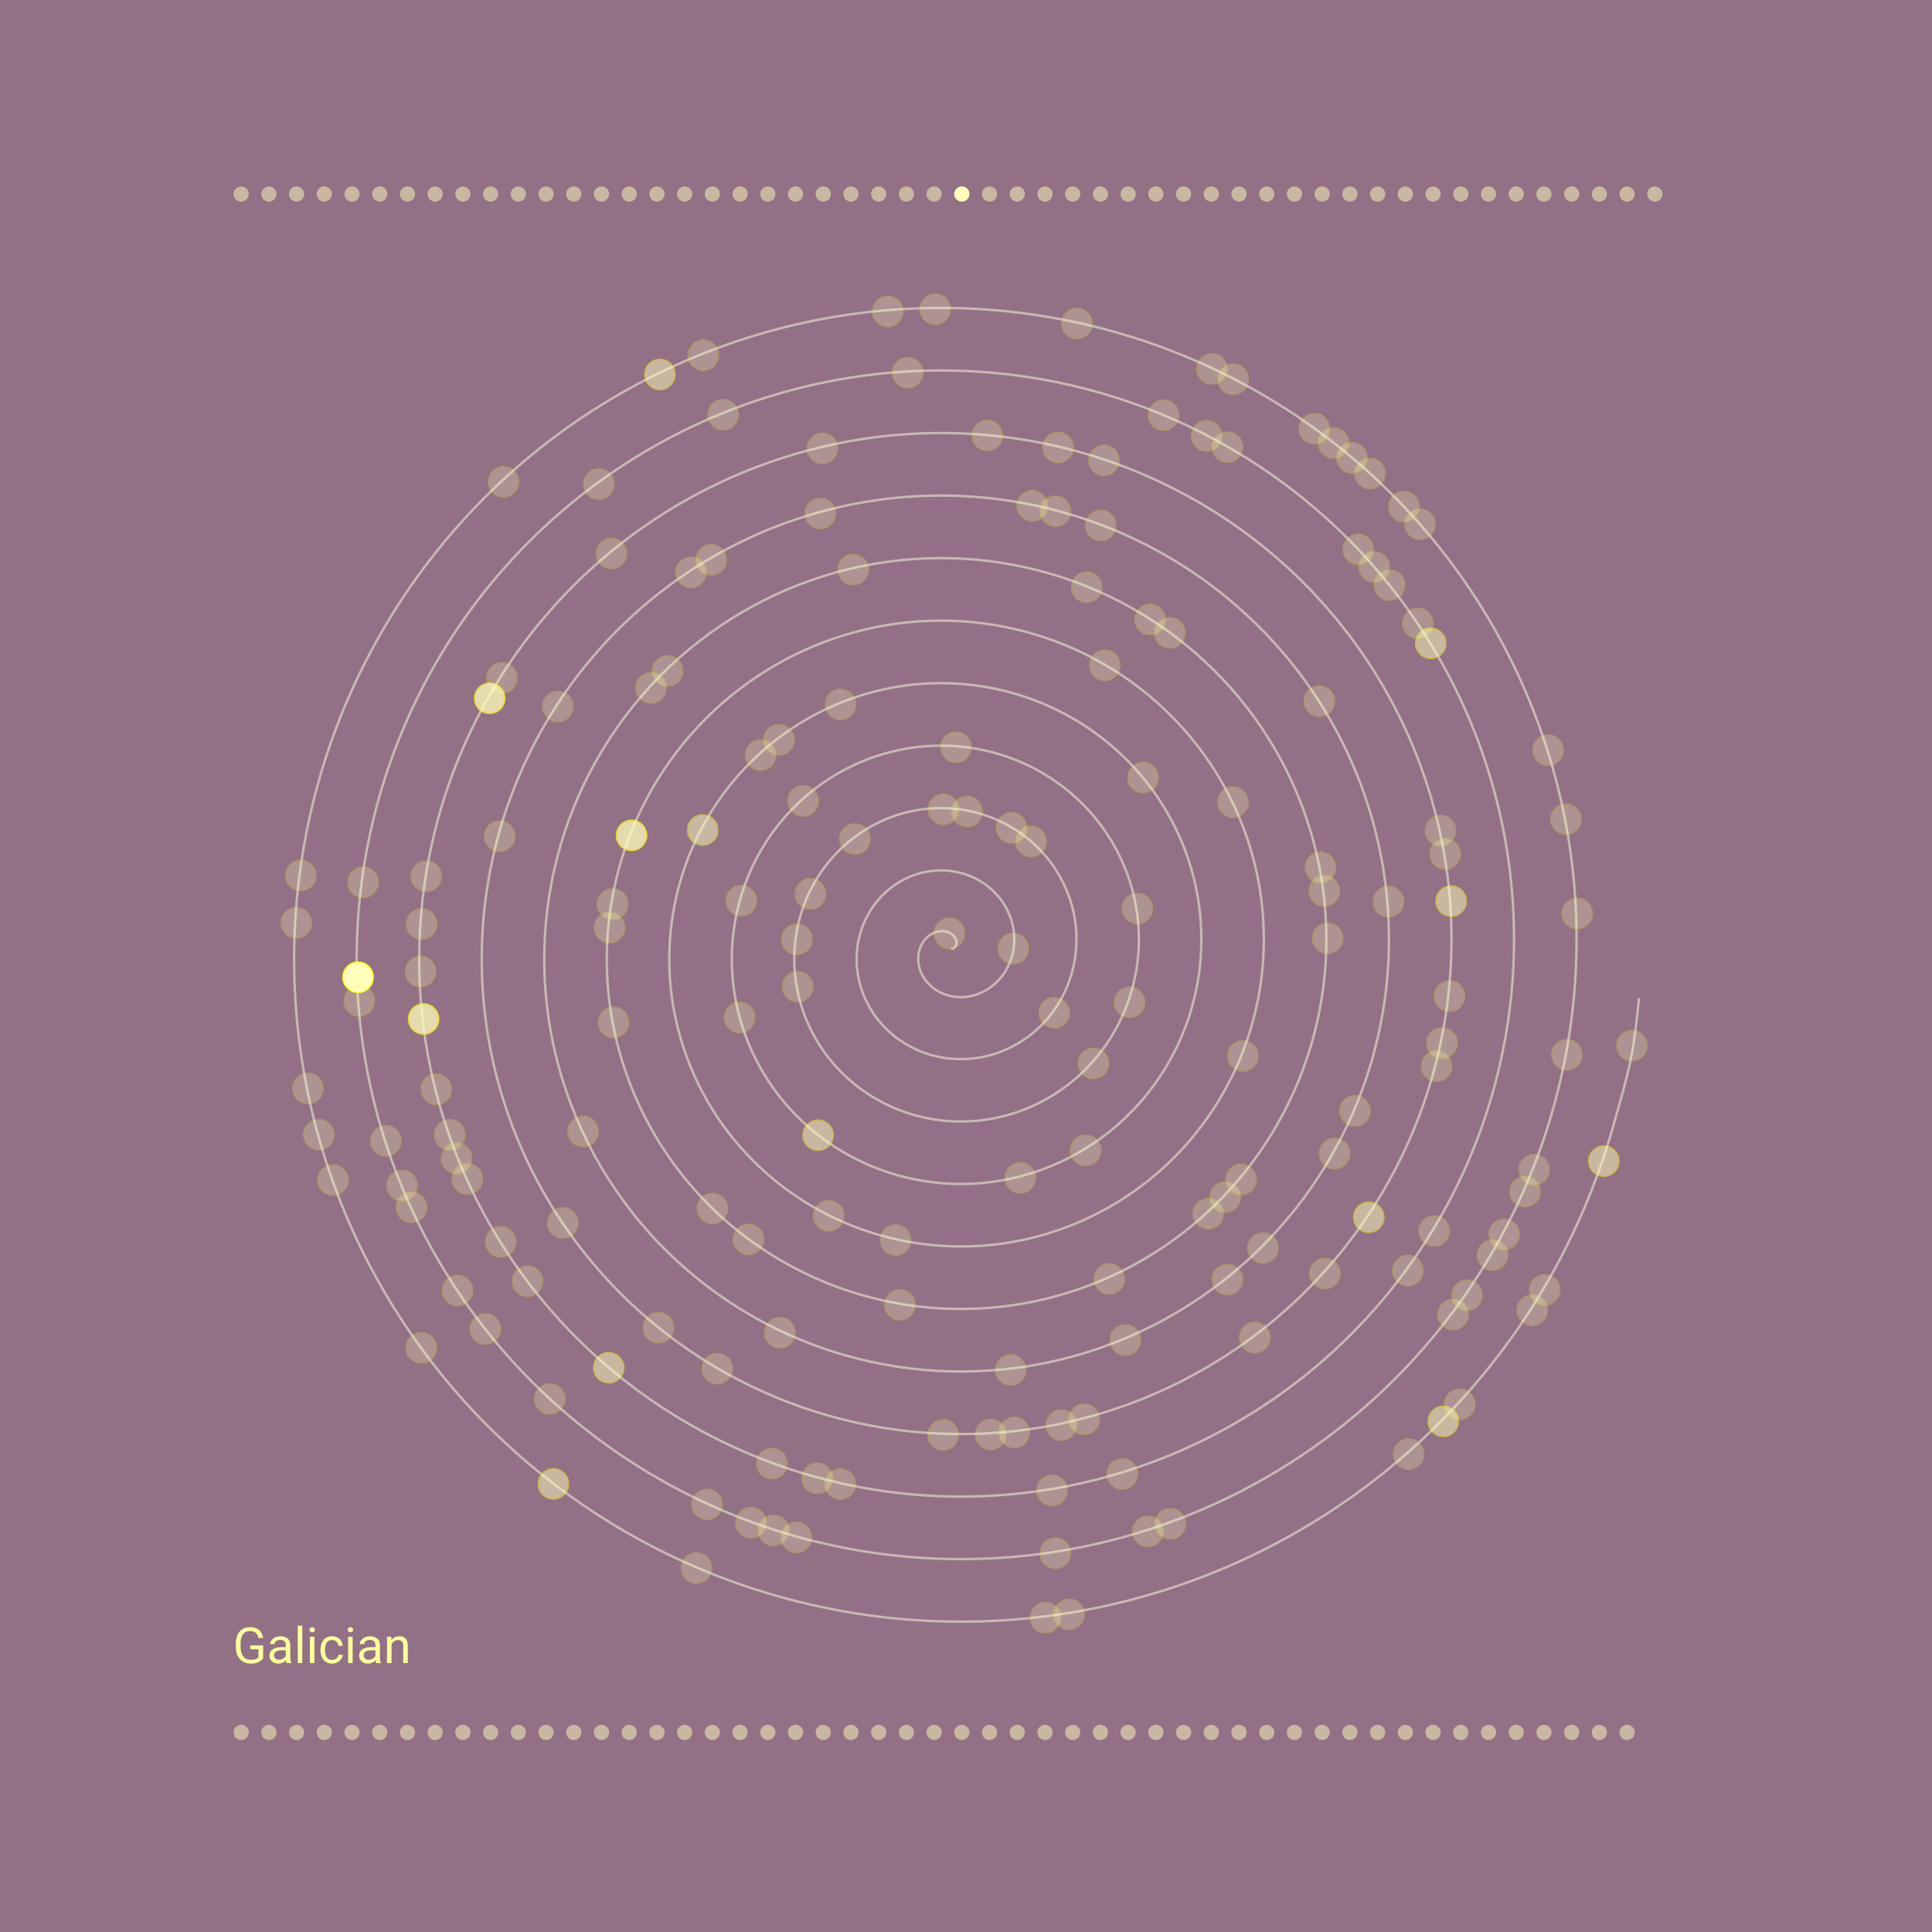
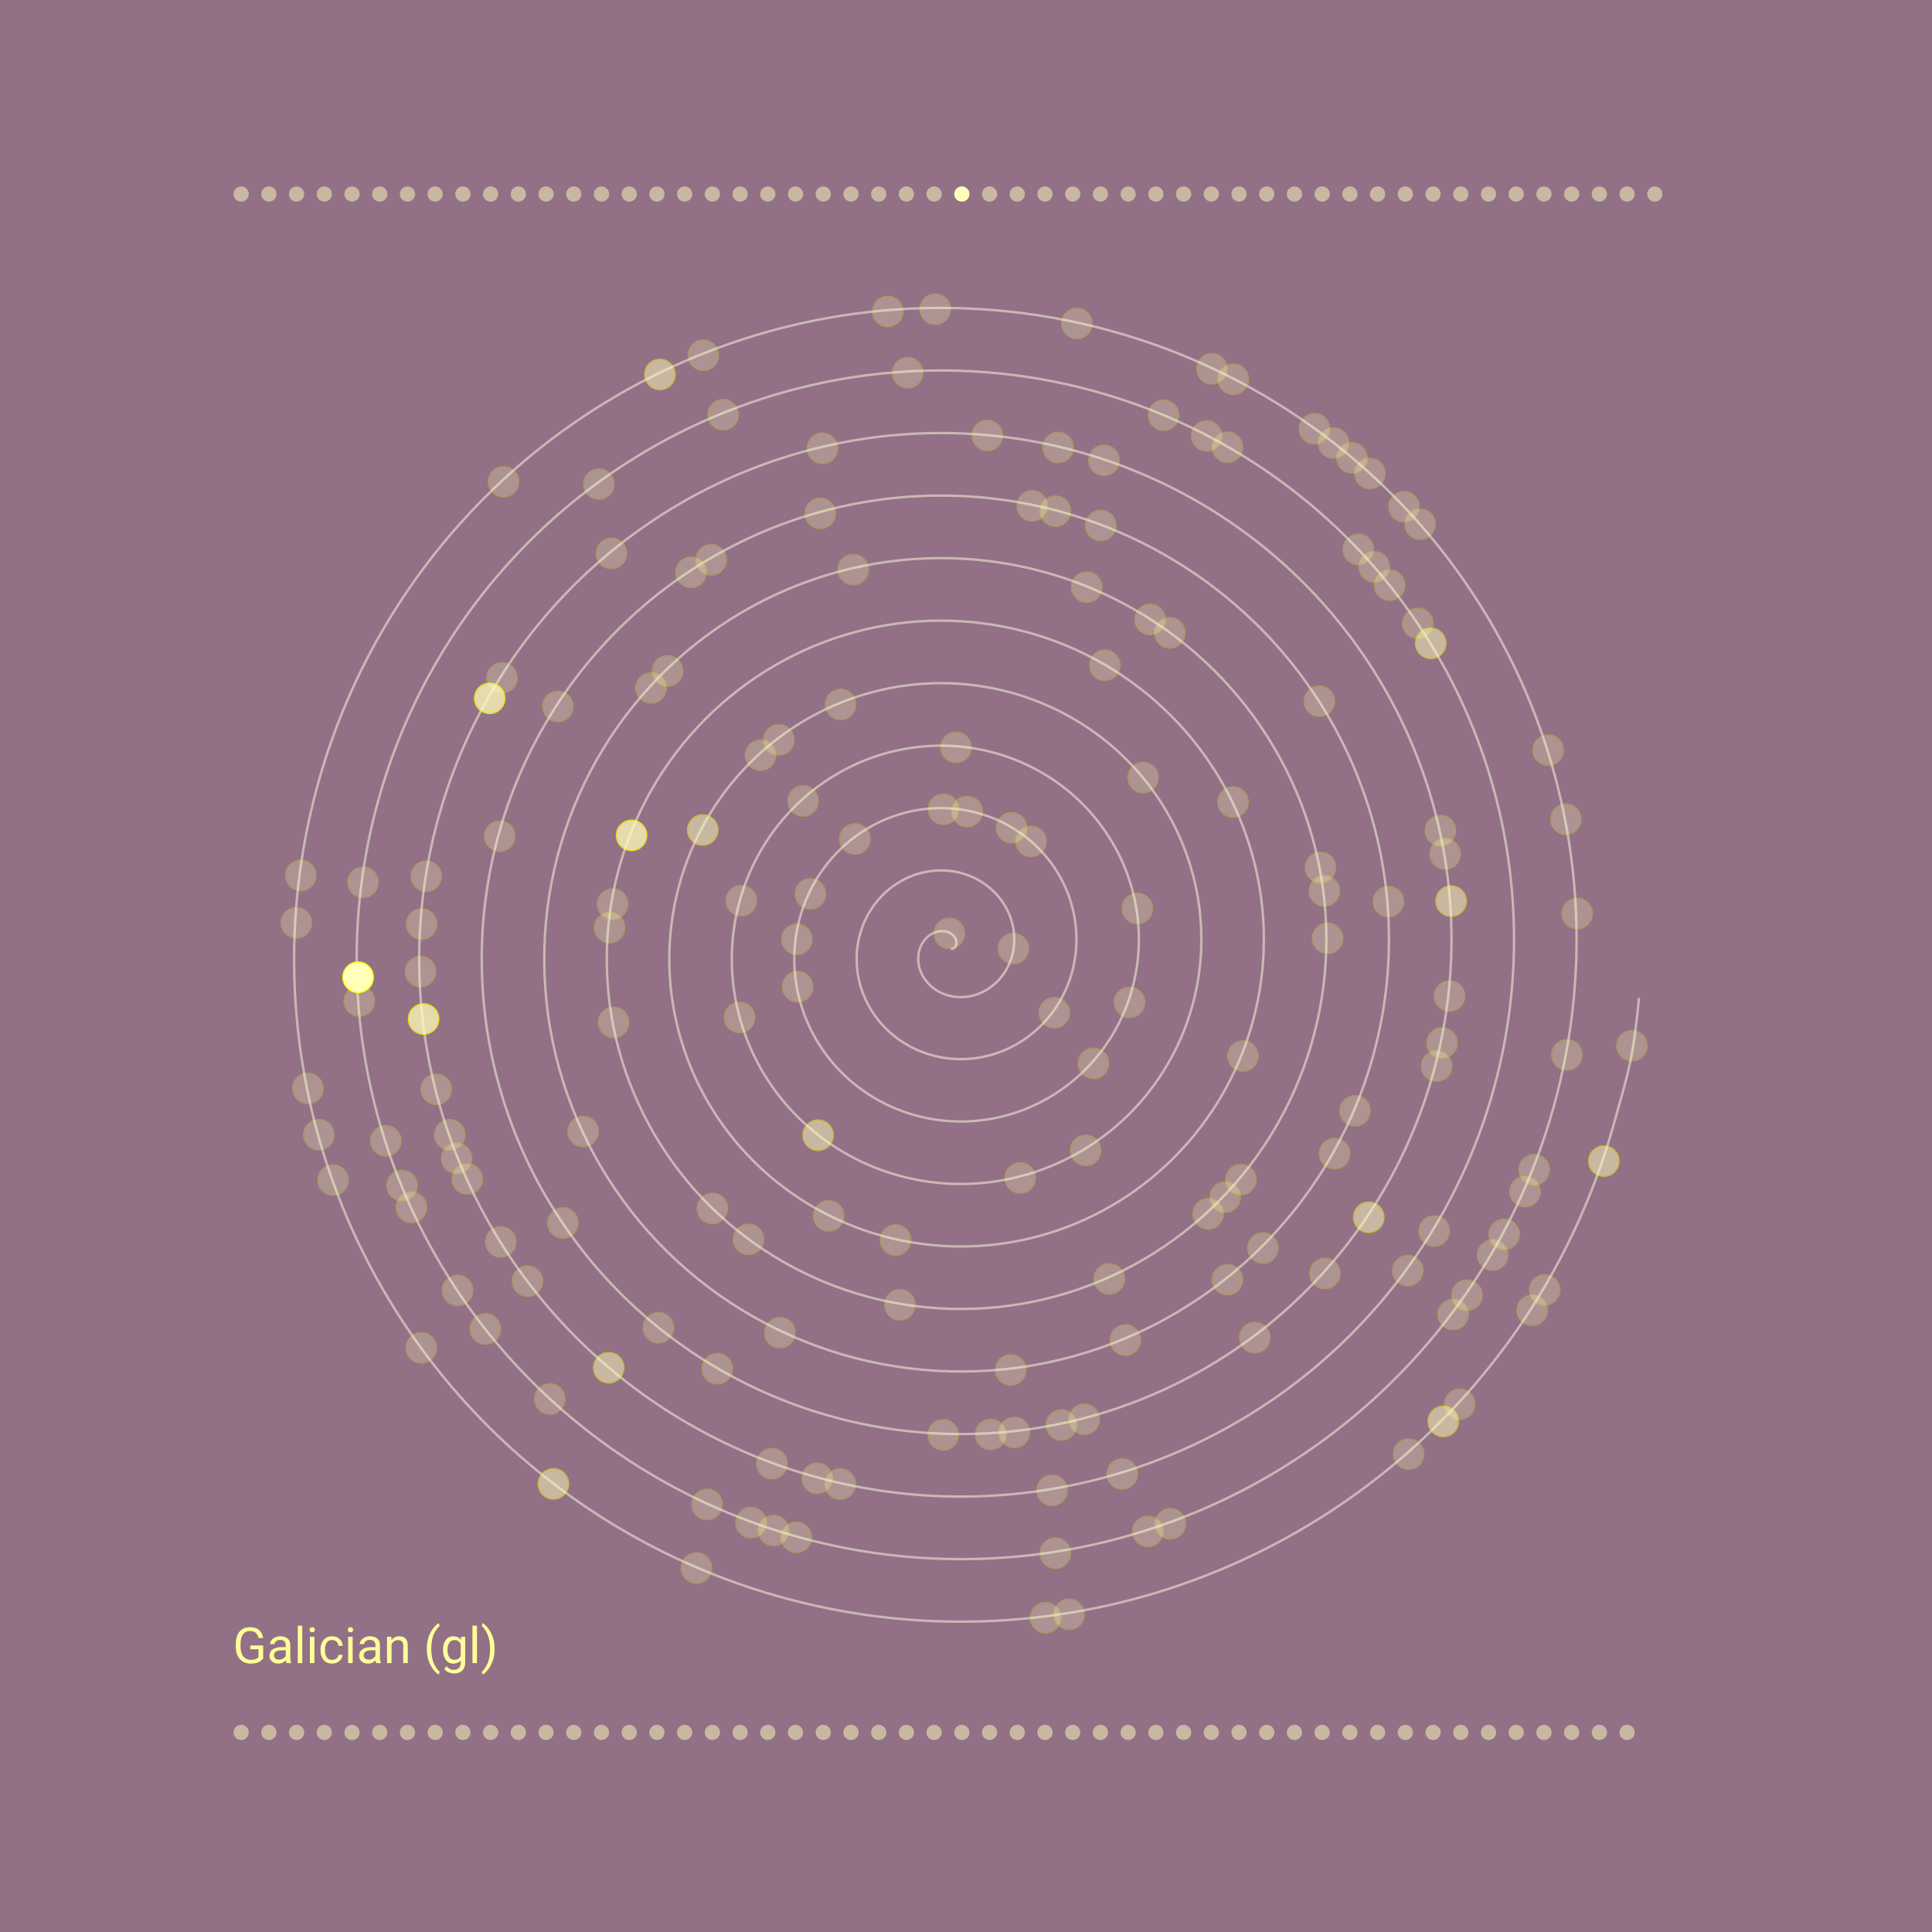
<svg xmlns="http://www.w3.org/2000/svg" version="1.1" id="Layer_1" x="0px" y="0px" width="697px" height="697px" viewBox="0 0 697 697" enable-background="new 0 0 697 697" xml:space="preserve">
  <g id="bg">
    <rect fill="#927086" width="697" height="697" />
  </g>
  <g id="spiral">
    <path d="m343.07 342.44s0.837-0.203 0.908-0.238c0.066-0.044 0.633-0.564 0.722-0.696 0.088-0.141 0.339-0.812 0.365-1.058s-0.02-0.952-0.115-1.261c-0.092-0.317-0.41-0.961-0.666-1.287-0.25-0.326-0.794-0.837-1.216-1.104-0.414-0.256-1.143-0.582-1.701-0.715-0.562-0.132-1.4-0.211-2.06-0.158-0.655 0.063-1.538 0.246-2.223 0.529-0.684 0.291-1.521 0.766-2.158 1.287-0.637 0.52-1.347 1.269-1.849 2.027-0.502 0.748-1.001 1.727-1.295 2.672-0.292 0.941-0.503 2.097-0.521 3.164-0.019 1.066 0.104 2.311 0.403 3.422 0.303 1.106 0.795 2.334 1.431 3.393 0.635 1.049 1.487 2.15 2.45 3.051 0.962 0.898 2.145 1.771 3.386 2.415 1.244 0.646 2.688 1.183 4.137 1.479 1.448 0.303 3.066 0.439 4.628 0.338 1.556-0.105 3.227-0.424 4.777-0.971 1.553-0.549 3.147-1.343 4.559-2.328 1.418-0.986 2.801-2.224 3.953-3.613 1.146-1.395 2.197-3.023 2.975-4.752 0.775-1.719 1.375-3.649 1.675-5.598 0.311-1.948 0.375-4.037 0.143-6.082-0.229-2.037-0.74-4.152-1.533-6.136-0.795-1.982-1.877-3.967-3.217-5.729-1.344-1.771-2.969-3.446-4.793-4.85-1.82-1.408-3.9-2.635-6.105-3.543-2.202-0.898-4.607-1.561-7.06-1.867-2.441-0.303-5.021-0.31-7.541 0.052-2.526 0.36-5.085 1.058-7.501 2.099-2.411 1.04-4.773 2.435-6.898 4.116-2.114 1.692-4.09 3.702-5.741 5.96-1.65 2.248-3.066 4.787-4.104 7.467-1.03 2.678-1.755 5.57-2.063 8.517-0.302 2.943-0.236 6.003 0.247 9.008 0.488 2.998 1.375 6.013 2.661 8.859 1.286 2.848 2.971 5.59 5.018 8.064 2.034 2.469 4.441 4.74 7.123 6.636 2.68 1.905 5.668 3.511 8.821 4.675 3.165 1.161 6.541 1.945 9.979 2.245 3.438 0.312 6.99 0.188 10.463-0.431 3.48-0.616 6.955-1.692 10.228-3.229 3.271-1.541 6.407-3.524 9.229-5.914 2.824-2.391 5.396-5.186 7.541-8.285 2.146-3.112 3.936-6.551 5.229-10.189 1.286-3.643 2.141-7.513 2.44-11.441 0.31-3.933 0.115-7.968-0.625-11.928-0.744-3.95-2.006-7.881-3.791-11.572-1.779-3.703-4.063-7.238-6.805-10.402-2.742-3.174-5.926-6.047-9.465-8.438-3.538-2.398-7.433-4.372-11.547-5.791-4.116-1.43-8.472-2.337-12.899-2.644-4.428-0.303-8.947-0.046-13.381 0.818-4.437 0.872-8.814 2.328-12.945 4.354-4.13 2.037-8.047 4.619-11.568 7.705s-6.69 6.664-9.331 10.632c-2.646 3.967-4.81 8.313-6.361 12.905-1.542 4.602-2.521 9.44-2.829 14.359-0.304 4.92 0.018 9.934 1.014 14.843 1.005 4.92 2.641 9.748 4.919 14.308 2.274 4.56 5.161 8.868 8.601 12.737 3.438 3.869 7.403 7.335 11.8 10.226 4.39 2.895 9.198 5.246 14.271 6.92 5.068 1.676 10.401 2.727 15.815 3.023 5.416 0.309 10.917-0.08 16.308-1.207 5.39-1.121 10.683-2.953 15.664-5.477 4.984-2.53 9.688-5.712 13.906-9.495 4.219-3.787 7.99-8.146 11.125-12.967 3.137-4.82 5.682-10.084 7.484-15.639 1.801-5.543 2.906-11.362 3.213-17.276 0.307-5.906-0.144-11.9-1.396-17.764-1.258-5.87-3.271-11.607-6.043-17.021-2.768-5.412-6.258-10.506-10.395-15.083-4.135-4.565-8.887-8.63-14.137-12.016-5.247-3.387-10.966-6.116-16.988-8.049-6.025-1.93-12.336-3.103-18.741-3.41-6.399-0.301-12.879 0.212-19.226 1.597-6.342 1.385-12.547 3.587-18.387 6.602-5.84 3.023-11.323 6.805-16.24 11.293-4.921 4.485-9.291 9.625-12.92 15.303-3.631 5.677-6.554 11.848-8.611 18.354-2.059 6.497-3.292 13.301-3.602 20.195-0.304 6.901 0.273 13.864 1.785 20.688 1.512 6.815 3.904 13.479 7.171 19.745 3.261 6.269 7.352 12.147 12.184 17.41 4.84 5.271 10.37 9.935 16.475 13.813 6.102 3.88 12.732 6.989 19.71 9.178 6.982 2.188 14.271 3.48 21.659 3.79 7.391 0.311 14.852-0.338 22.146-1.976 7.3-1.641 14.412-4.225 21.109-7.73 6.693-3.51 12.967-7.896 18.582-13.08 5.615-5.185 10.586-11.115 14.707-17.642 4.125-6.53 7.426-13.619 9.736-21.073 2.315-7.457 3.682-15.242 3.983-23.122 0.31-7.883-0.396-15.832-2.168-23.607-1.764-7.768-4.537-15.338-8.297-22.462-3.754-7.122-8.443-13.786-13.979-19.755-5.527-5.959-11.851-11.23-18.812-15.604-6.959-4.372-14.5-7.86-22.434-10.305-7.933-2.441-16.201-3.87-24.58-4.179-8.374-0.31-16.814 0.468-25.063 2.362-8.251 1.896-16.28 4.857-23.831 8.859-7.55 4.002-14.604 9.001-20.911 14.88-6.316 5.88-11.895 12.587-16.509 19.977-4.619 7.387-8.295 15.382-10.864 23.792-2.574 8.408-4.063 17.171-4.371 26.04-0.305 8.866 0.533 17.808 2.557 26.523 2.019 8.728 5.17 17.216 9.422 25.192 4.25 7.978 9.543 15.427 15.771 22.081 6.232 6.663 13.338 12.545 21.146 17.399 7.812 4.866 16.273 8.736 25.154 11.434 8.885 2.697 18.136 4.249 27.499 4.56 9.359 0.311 18.785-0.591 27.988-2.741 9.201-2.15 18.146-5.49 26.551-9.986 8.4-4.497 16.242-10.094 23.254-16.67 7.008-6.576 13.188-14.078 18.297-22.313 5.113-8.241 9.168-17.162 11.992-26.516 2.824-9.361 4.446-19.109 4.752-28.967 0.309-9.855-0.662-19.765-2.938-29.442-2.272-9.678-5.81-19.085-10.552-27.909-4.744-8.832-10.641-17.064-17.563-24.426-6.926-7.359-14.814-13.839-23.484-19.19-8.664-5.357-18.041-9.607-27.879-12.562-9.836-2.953-20.07-4.638-30.42-4.945-10.351-0.309-20.75 0.723-30.904 3.13-10.156 2.406-20.01 6.126-29.271 11.115-9.263 4.99-17.881 11.187-25.591 18.459-7.708 7.282-14.485 15.56-20.094 24.655-5.602 9.098-10.036 18.927-13.117 29.239-3.079 10.313-4.829 21.033-5.139 31.875-0.303 10.843 0.794 21.738 3.324 32.369 2.529 10.633 6.443 20.944 11.679 30.632s11.732 18.698 19.358 26.766c7.625 8.058 16.299 15.137 25.82 20.979 9.52 5.854 19.807 10.481 30.598 13.689 10.789 3.209 22.003 5.016 33.338 5.321 11.336 0.311 22.721-0.854 33.834-3.509 11.104-2.661 21.877-6.762 31.988-12.242 10.108-5.482 19.521-12.276 27.926-20.258 8.41-7.969 15.789-17.041 21.889-26.98 6.098-9.953 10.904-20.696 14.246-31.963 3.33-11.27 5.213-22.976 5.521-34.806 0.309-11.829-0.916-23.702-3.703-35.286-2.783-11.582-7.076-22.813-12.81-33.347-5.729-10.543-12.821-20.346-21.146-29.1-8.32-8.753-17.783-16.439-28.158-22.777-10.377-6.346-21.574-11.354-33.316-14.817-11.745-3.456-23.938-5.402-36.265-5.711-12.319-0.31-24.682 0.985-36.745 3.896-12.063 2.917-23.742 7.396-34.713 13.373-10.965 5.977-21.161 13.381-30.268 22.046-9.101 8.674-17.083 18.521-23.677 29.327-6.585 10.797-11.776 22.461-15.374 34.678-3.588 12.219-5.598 24.902-5.905 37.721-0.304 12.816 1.05 25.67 4.092 38.213 3.039 12.535 7.712 24.674 13.937 36.069 6.224 11.392 13.922 21.979 22.945 31.437 9.018 9.448 19.261 17.735 30.49 24.565 11.23 6.841 23.344 12.22 36.043 15.938 12.694 3.721 25.872 5.791 39.178 6.101 13.313 0.312 26.657-1.107 39.668-4.283 13.016-3.164 25.615-8.021 37.438-14.49 11.82-6.473 22.802-14.477 32.601-23.846 9.801-9.36 18.389-20.001 25.475-31.654 7.078-11.661 12.648-24.232 16.496-37.4 3.85-13.181 5.986-26.845 6.289-40.646 0.311-13.796-1.172-27.638-4.469-41.123-3.297-13.496-8.349-26.552-15.066-38.795-6.717-12.252-15.02-23.624-24.731-33.771-9.721-10.155-20.746-19.041-32.83-26.367-12.082-7.334-25.109-13.09-38.766-17.065-13.646-3.977-27.804-6.179-42.103-6.487-14.288-0.31-28.621 1.242-42.584 4.672-13.969 3.421-27.482 8.656-40.157 15.62-12.671 6.965-24.439 15.566-34.938 25.634-10.499 10.067-19.685 21.493-27.265 33.999-7.571 12.511-13.521 25.996-17.625 40.127-4.104 14.121-6.369 28.772-6.678 43.556-0.304 14.791 1.309 29.609 4.861 44.049 3.553 14.446 8.979 28.42 16.188 41.521 7.212 13.1 16.114 25.255 26.53 36.104 10.414 10.853 22.226 20.337 35.166 28.155 12.941 7.827 26.881 13.964 41.484 18.192 14.597 4.23 29.741 6.56 45.018 6.867 15.286 0.309 30.592-1.365 45.512-5.052 14.916-3.678 29.349-9.29 42.877-16.748 13.531-7.457 26.078-16.67 37.273-27.425 11.201-10.764 20.984-22.973 29.06-36.336 8.065-13.372 14.396-27.769 18.756-42.852 4.356-15.072 6.754-30.702 7.059-46.48 0.307-15.771-1.434-31.576-5.242-46.967-3.807-15.392-9.611-30.279-17.313-44.234-7.705-13.962-17.214-26.903-28.322-38.451-11.111-11.54-23.713-21.632-37.504-29.945-13.791-8.321-28.65-14.836-44.203-19.322-15.555-4.486-31.674-6.945-47.946-7.255-16.264-0.309-32.554 1.498-48.425 5.438-15.872 3.932-31.218 9.927-45.601 17.877-14.382 7.951-27.72 17.763-39.609 29.222-11.893 11.46-22.285 24.453-30.854 38.673-8.56 14.22-15.269 29.529-19.879 45.565-4.613 16.025-7.14 32.642-7.447 49.399-0.306 16.768 1.568 33.542 5.633 49.895 4.059 16.343 10.242 32.146 18.44 46.957 8.197 14.811 18.309 28.534 30.11 40.777 11.813 12.244 25.198 22.938 39.845 31.743 14.646 8.813 30.421 15.707 46.923 20.45 16.512 4.742 33.612 7.326 50.862 7.634 17.256 0.312 34.53-1.632 51.354-5.815 16.821-4.188 33.077-10.562 48.317-19.006 15.236-8.442 29.354-18.854 41.951-31.013 12.588-12.153 23.58-25.933 32.646-41.009 9.053-15.072 16.141-31.312 21.006-48.288 4.869-16.985 7.521-34.582 7.828-52.326 0.307-17.745-1.693-35.508-6.017-52.813-4.315-17.295-10.877-34.008-19.565-49.672-8.688-15.665-19.402-30.185-31.91-43.124-12.506-12.94-26.677-24.233-42.179-33.532-15.5-9.31-32.188-16.582-49.646-21.58-17.459-4.998-35.543-7.713-53.787-8.021-18.236-0.31-36.489 1.763-54.265 6.206-17.779 4.441-34.951 11.194-51.045 20.134-16.092 8.938-30.997 19.947-44.281 32.809-13.293 12.854-24.891 27.415-34.439 43.345-9.548 15.929-17.014 33.074-22.135 51.005-5.121 17.938-7.906 36.512-8.215 55.243-0.305 18.731 1.824 37.481 6.397 55.729 4.574 18.255 11.514 35.887 20.698 52.403 9.182 16.521 20.495 31.813 33.699 45.449 13.206 13.638 28.164 25.537 44.517 35.33 16.352 9.806 33.955 17.454 52.369 22.709 18.41 5.245 37.474 8.095 56.698 8.399 19.228 0.31 38.46-1.887 57.193-6.583 18.729-4.708 36.813-11.83 53.762-21.263 16.943-9.435 32.635-21.053 46.623-34.602 13.986-13.55 26.186-28.905 36.229-45.681 10.041-16.784 17.887-34.847 23.264-53.736 5.377-18.882 8.291-38.44 8.596-58.161 0.311-19.72-1.949-39.438-6.779-58.646-4.828-19.209-12.146-37.756-21.824-55.121-9.676-17.373-21.594-33.461-35.493-47.795-13.9-14.333-29.642-26.832-46.854-37.129-17.207-10.287-35.723-18.317-55.09-23.826-19.367-5.501-39.412-8.479-59.625-8.789-20.213-0.309-40.425 2.02-60.11 6.973-19.679 4.964-38.68 12.466-56.479 22.392-17.803 9.926-34.278 22.143-48.96 36.388-14.683 14.254-27.484 30.386-38.023 48.024-10.534 17.639-18.759 36.608-24.392 56.452-5.633 19.842-8.674 40.372-8.982 61.078-0.304 20.708 2.084 41.413 7.166 61.573 5.087 20.16 12.782 39.615 22.955 57.845 10.164 18.229 22.691 35.095 37.287 50.133 14.599 15.028 31.127 28.128 49.188 38.918 18.062 10.779 37.488 19.189 57.808 24.944 20.32 5.767 41.348 8.868 62.543 9.178 21.202 0.309 42.401-2.145 63.034-7.354 20.635-5.22 40.553-13.1 59.205-23.521 18.653-10.419 35.914-23.233 51.295-38.188 15.381-14.94 28.791-31.866 39.817-50.353 11.025-18.494 19.634-38.381 25.521-59.178 5.887-20.794 7.209-24.704 9.358-46.396" fill="none" opacity=".5" stroke="#FFFFE3" stroke-miterlimit="10" stroke-width=".876" />
  </g>
  <g fill="#ffb" stroke="#ff0" stroke-width=".44">
    <circle id="l2" opacity="0.25" cx="342.49" cy="336.73" r="5.5" />
    <circle id="l10" opacity="0.25" cx="365.6" cy="342.21" r="5.5" />
    <circle id="l32" opacity="0.25" cx="380.36" cy="365.36" r="5.5" />
    <circle id="l40" opacity="0.25" cx="371.96" cy="303.57" r="5.5" />
    <circle id="l41" opacity="0.25" cx="364.95" cy="298.65" r="5.5" />
    <circle id="l43" opacity="0.25" cx="348.92" cy="292.78" r="5.5" />
    <circle id="l44" opacity="0.25" cx="340.38" cy="291.98" r="5.5" />
    <circle id="l48" opacity="0.25" cx="308.43" cy="302.68" r="5.5" />
    <circle id="l51" opacity="0.25" cx="292.38" cy="322.48" r="5.5" />
    <circle id="l53" opacity="0.25" cx="287.49" cy="338.86" r="5.5" />
    <circle id="l55" opacity="0.25" cx="287.78" cy="355.96" r="5.5" />
    <circle id="l71" opacity="0.25" cx="394.5" cy="383.64" r="5.5" />
    <circle id="l74" opacity="0.25" cx="407.51" cy="361.6" r="5.5" />
    <circle id="l78" opacity="0.25" cx="410.32" cy="327.77" r="5.5" />
    <circle id="l89" opacity="0.25" cx="344.89" cy="269.61" r="5.5" />
    <circle id="l96" opacity="0.25" cx="289.73" cy="288.96" r="5.5" />
    <circle id="l101" opacity="0.25" cx="267.44" cy="324.95" r="5.5" />
    <circle id="l106" opacity="0.25" cx="266.81" cy="367.07" r="5.5" />
    <circle id="l112" opacity="0.5" cx="295.14" cy="409.54" r="5.5" />
    <circle id="l121" opacity="0.25" cx="368.06" cy="424.95" r="5.5" />
    <circle id="l124" opacity="0.25" cx="391.68" cy="415.01" r="5.5" />
    <circle id="l142" opacity="0.25" cx="412.39" cy="280.52" r="5.5" />
    <circle id="l156" opacity="0.25" cx="303.25" cy="254.15" r="5.5" />
    <circle id="l159" opacity="0.25" cx="280.99" cy="266.92" r="5.5" />
    <circle id="l160" opacity="0.25" cx="274.39" cy="272.43" r="5.5" />
    <circle id="l164" opacity="0.5" cx="253.52" cy="299.43" r="5.5" />
    <circle id="l183" opacity="0.25" cx="298.95" cy="438.64" r="5.5" />
    <circle id="l186" opacity="0.25" cx="323.09" cy="447.39" r="5.5" />
    <circle id="l204" opacity="0.25" cx="448.4" cy="380.96" r="5.5" />
    <circle id="l215" opacity="0.25" cx="444.82" cy="289.36" r="5.5" />
    <circle id="l223" opacity="0.25" cx="398.6" cy="239.99" r="5.5" />
    <circle id="l247" opacity="0.75" cx="227.85" cy="301.38" r="5.5" />
    <circle id="l250" opacity="0.25" cx="221.02" cy="326.15" r="5.5" />
    <circle id="l251" opacity="0.25" cx="219.9" cy="334.66" r="5.5" />
    <circle id="l255" opacity="0.25" cx="221.37" cy="368.84" r="5.5" />
    <circle id="l264" opacity="0.25" cx="257.03" cy="435.98" r="5.5" />
    <circle id="l266" opacity="0.25" cx="270.03" cy="447.14" r="5.5" />
    <circle id="l273" opacity="0.25" cx="324.66" cy="470.72" r="5.5" />
    <circle id="l282" opacity="0.25" cx="400.18" cy="461.38" r="5.5" />
    <circle id="l287" opacity="0.25" cx="435.88" cy="437.91" r="5.5" />
    <circle id="l288" opacity="0.25" cx="441.99" cy="431.9" r="5.5" />
    <circle id="l289" opacity="0.25" cx="447.71" cy="425.52" r="5.5" />
    <circle id="l300" opacity="0.25" cx="478.95" cy="338.5" r="5.5" />
    <circle id="l302" opacity="0.25" cx="477.78" cy="321.42" r="5.5" />
    <circle id="l303" opacity="0.25" cx="476.38" cy="312.94" r="5.5" />
    <circle id="l315" opacity="0.25" cx="422.04" cy="228.32" r="5.5" />
    <circle id="l316" opacity="0.25" cx="414.93" cy="223.5" r="5.5" />
    <circle id="l319" opacity="0.25" cx="392.06" cy="211.81" r="5.5" />
    <circle id="l329" opacity="0.25" cx="307.8" cy="205.48" r="5.5" />
    <circle id="l338" opacity="0.25" cx="240.85" cy="242.04" r="5.5" />
    <circle id="l339" opacity="0.25" cx="234.88" cy="248.18" r="5.5" />
    <circle id="l359" opacity="0.25" cx="210.36" cy="408.21" r="5.5" />
    <circle id="l371" opacity="0.25" cx="281.37" cy="480.79" r="5.5" />
    <circle id="l381" opacity="0.25" cx="364.62" cy="494.23" r="5.5" />
    <circle id="l386" opacity="0.25" cx="405.99" cy="483.44" r="5.5" />
    <circle id="l391" opacity="0.25" cx="442.8" cy="461.67" r="5.5" />
    <circle id="l393" opacity="0.25" cx="455.61" cy="450.24" r="5.5" />
    <circle id="l398" opacity="0.25" cx="481.46" cy="416.18" r="5.5" />
    <circle id="l400" opacity="0.25" cx="488.84" cy="400.75" r="5.5" />
    <circle id="l409" opacity="0.25" cx="500.9" cy="325.28" r="5.5" />
    <circle id="l418" opacity="0.25" cx="476" cy="252.98" r="5.5" />
    <circle id="l430" opacity="0.25" cx="397.12" cy="189.58" r="5.5" />
    <circle id="l432" opacity="0.25" cx="380.74" cy="184.42" r="5.5" />
    <circle id="l433" opacity="0.25" cx="372.4" cy="182.49" r="5.5" />
    <circle id="l442" opacity="0.25" cx="295.93" cy="185.24" r="5.5" />
    <circle id="l447" opacity="0.25" cx="256.56" cy="201.95" r="5.5" />
    <circle id="l448" opacity="0.25" cx="249.29" cy="206.48" r="5.5" />
    <circle id="l456" opacity="0.25" cx="201.28" cy="254.86" r="5.5" />
    <circle id="l462" opacity="0.25" cx="180.28" cy="301.65" r="5.5" />
    <circle id="l479" opacity="0.25" cx="203.07" cy="441.19" r="5.5" />
    <circle id="l485" opacity="0.25" cx="237.54" cy="478.99" r="5.5" />
    <circle id="l488" opacity="0.25" cx="258.77" cy="493.76" r="5.5" />
    <circle id="l498" opacity="0.25" cx="340.26" cy="517.67" r="5.5" />
    <circle id="l500" opacity="0.25" cx="357.4" cy="517.5" r="5.5" />
    <circle id="l501" opacity="0.25" cx="365.94" cy="516.79" r="5.5" />
    <circle id="l503" opacity="0.25" cx="382.89" cy="514.11" r="5.5" />
    <circle id="l504" opacity="0.25" cx="391.14" cy="512.02" r="5.5" />
    <circle id="l512" opacity="0.25" cx="452.68" cy="482.55" r="5.5" />
    <circle id="l516" opacity="0.25" cx="477.99" cy="459.44" r="5.5" />
    <circle id="l519" opacity="0.5" cx="493.8" cy="439.16" r="5.5" />
    <circle id="l526" opacity="0.25" cx="518.28" cy="384.62" r="5.5" />
    <circle id="l527" opacity="0.25" cx="520.24" cy="376.28" r="5.5" />
    <circle id="l529" opacity="0.25" cx="522.96" cy="359.36" r="5.5" />
    <circle id="l533" opacity="0.5" cx="523.52" cy="325.08" r="5.5" />
    <circle id="l535" opacity="0.25" cx="521.37" cy="308.07" r="5.5" />
    <circle id="l536" opacity="0.25" cx="519.68" cy="299.64" r="5.5" />
    <circle id="l558" opacity="0.25" cx="398.28" cy="166.06" r="5.5" />
    <circle id="l560" opacity="0.25" cx="381.75" cy="161.44" r="5.5" />
    <circle id="l563" opacity="0.25" cx="356.19" cy="157.1" r="5.5" />
    <circle id="l570" opacity="0.25" cx="296.71" cy="161.74" r="5.5" />
    <circle id="l580" opacity="0.25" cx="220.6" cy="199.66" r="5.5" />
    <circle id="l587" opacity="0.25" cx="181.08" cy="244.57" r="5.5" />
    <circle id="l588" opacity="0.75" cx="176.67" cy="251.93" r="5.5" />
    <circle id="l596" opacity="0.25" cx="153.77" cy="316.12" r="5.5" />
    <circle id="l598" opacity="0.25" cx="152.11" cy="333.36" r="5.5" />
    <circle id="l600" opacity="0.25" cx="151.71" cy="350.53" r="5.5" />
    <circle id="l602" opacity="0.75" cx="152.83" cy="367.62" r="5.5" />
    <circle id="l605" opacity="0.25" cx="157.38" cy="392.97" r="5.5" />
    <circle id="l607" opacity="0.25" cx="162.25" cy="409.39" r="5.5" />
    <circle id="l608" opacity="0.25" cx="164.72" cy="417.88" r="5.5" />
    <circle id="l609" opacity="0.25" cx="168.57" cy="425.33" r="5.5" />
    <circle id="l612" opacity="0.25" cx="180.65" cy="448.05" r="5.5" />
    <circle id="l614" opacity="0.25" cx="190.31" cy="462.21" r="5.5" />
    <circle id="l619" opacity="0.5" cx="219.61" cy="493.43" r="5.5" />
    <circle id="l627" opacity="0.25" cx="278.48" cy="528.03" r="5.5" />
    <circle id="l629" opacity="0.25" cx="294.82" cy="533.31" r="5.5" />
    <circle id="l630" opacity="0.25" cx="303.14" cy="535.4" r="5.5" />
    <circle id="l639" opacity="0.25" cx="379.56" cy="537.68" r="5.5" />
    <circle id="l642" opacity="0.25" cx="404.86" cy="531.75" r="5.5" />
    <circle id="l657" opacity="0.25" cx="507.88" cy="458.4" r="5.5" />
    <circle id="l659" opacity="0.25" cx="517.4" cy="444.1" r="5.5" />
    <circle id="l685" opacity="0.5" cx="516.16" cy="232.08" r="5.5" />
    <circle id="l686" opacity="0.25" cx="511.51" cy="224.89" r="5.5" />
    <circle id="l688" opacity="0.25" cx="501.33" cy="211.1" r="5.5" />
    <circle id="l689" opacity="0.25" cx="495.8" cy="204.52" r="5.5" />
    <circle id="l690" opacity="0.25" cx="490" cy="198.18" r="5.5" />
    <circle id="l697" opacity="0.25" cx="442.84" cy="161.33" r="5.5" />
    <circle id="l698" opacity="0.25" cx="435.31" cy="157.25" r="5.5" />
    <circle id="l700" opacity="0.25" cx="419.78" cy="149.8" r="5.5" />
    <circle id="l711" opacity="0.25" cx="327.49" cy="134.47" r="5.5" />
    <circle id="l719" opacity="0.25" cx="260.87" cy="149.61" r="5.5" />
    <circle id="l725" opacity="0.25" cx="216.04" cy="174.64" r="5.5" />
    <circle id="l745" opacity="0.25" cx="130.96" cy="318.3" r="5.5" />
    <circle id="l749" opacity="1.0" cx="129.19" cy="352.56" r="5.5" />
    <circle id="l750" opacity="0.25" cx="129.6" cy="361.12" r="5.5" />
    <circle id="l756" opacity="0.25" cx="139.21" cy="411.57" r="5.5" />
    <circle id="l758" opacity="0.25" cx="145.04" cy="427.69" r="5.5" />
    <circle id="l759" opacity="0.25" cx="148.44" cy="435.56" r="5.5" />
    <circle id="l763" opacity="0.25" cx="165.07" cy="465.55" r="5.5" />
    <circle id="l765" opacity="0.25" cx="175.1" cy="479.45" r="5.5" />
    <circle id="l769" opacity="0.25" cx="198.34" cy="504.69" r="5.5" />
    <circle id="l777" opacity="0.25" cx="255.11" cy="542.72" r="5.5" />
    <circle id="l779" opacity="0.25" cx="270.95" cy="549.3" r="5.5" />
    <circle id="l780" opacity="0.25" cx="279.06" cy="552.13" r="5.5" />
    <circle id="l781" opacity="0.25" cx="287.29" cy="554.63" r="5.5" />
    <circle id="l792" opacity="0.25" cx="380.73" cy="560.34" r="5.5" />
    <circle id="l796" opacity="0.25" cx="414.12" cy="552.49" r="5.5" />
    <circle id="l797" opacity="0.25" cx="422.24" cy="549.73" r="5.5" />
    <circle id="l812" opacity="0.25" cx="524.23" cy="474.23" r="5.5" />
    <circle id="l813" opacity="0.25" cx="529.25" cy="467.27" r="5.5" />
    <circle id="l815" opacity="0.25" cx="538.49" cy="452.79" r="5.5" />
    <circle id="l816" opacity="0.25" cx="542.67" cy="445.31" r="5.5" />
    <circle id="l818" opacity="0.25" cx="550.17" cy="429.9" r="5.5" />
    <circle id="l819" opacity="0.25" cx="553.48" cy="421.98" r="5.5" />
    <circle id="l824" opacity="0.25" cx="565.3" cy="380.55" r="5.5" />
    <circle id="l830" opacity="0.25" cx="568.99" cy="329.58" r="5.5" />
    <circle id="l834" opacity="0.25" cx="564.93" cy="295.55" r="5.5" />
    <circle id="l837" opacity="0.25" cx="558.52" cy="270.62" r="5.5" />
    <circle id="l848" opacity="0.25" cx="512.31" cy="189.13" r="5.5" />
    <circle id="l849" opacity="0.25" cx="506.5" cy="182.79" r="5.5" />
    <circle id="l851" opacity="0.25" cx="494.22" cy="170.83" r="5.5" />
    <circle id="l852" opacity="0.25" cx="487.76" cy="165.2" r="5.5" />
    <circle id="l853" opacity="0.25" cx="481.09" cy="159.82" r="5.5" />
    <circle id="l854" opacity="0.25" cx="474.21" cy="154.68" r="5.5" />
    <circle id="l858" opacity="0.25" cx="444.93" cy="136.82" r="5.5" />
    <circle id="l859" opacity="0.25" cx="437.23" cy="133.05" r="5.5" />
    <circle id="l865" opacity="0.25" cx="388.52" cy="116.71" r="5.5" />
    <circle id="l871" opacity="0.25" cx="337.4" cy="111.55" r="5.5" />
    <circle id="l873" opacity="0.25" cx="320.28" cy="112.37" r="5.5" />
    <circle id="l881" opacity="0.25" cx="253.75" cy="128.15" r="5.5" />
    <circle id="l883" opacity="0.5" cx="238.07" cy="135.1" r="5.5" />
    <circle id="l891" opacity="0.25" cx="181.66" cy="173.8" r="5.5" />
    <circle id="l910" opacity="0.25" cx="108.52" cy="315.83" r="5.5" />
    <circle id="l912" opacity="0.25" cx="106.92" cy="332.92" r="5.5" />
    <circle id="l919" opacity="0.25" cx="111.08" cy="392.67" r="5.5" />
    <circle id="l921" opacity="0.25" cx="115.03" cy="409.38" r="5.5" />
    <circle id="l923" opacity="0.25" cx="120.16" cy="425.73" r="5.5" />
    <circle id="l931" opacity="0.25" cx="151.99" cy="486.27" r="5.5" />
    <circle id="l939" opacity="0.5" cx="199.65" cy="535.33" r="5.5" />
    <circle id="l946" opacity="0.25" cx="251.27" cy="565.72" r="5.5" />
    <circle id="l961" opacity="0.25" cx="377.19" cy="583.62" r="5.5" />
    <circle id="l962" opacity="0.25" cx="385.68" cy="582.41" r="5.5" />
    <circle id="l978" opacity="0.25" cx="508.19" cy="524.59" r="5.5" />
    <circle id="l980" opacity="0.5" cx="520.68" cy="512.8" r="5.5" />
    <circle id="l981" opacity="0.25" cx="526.6" cy="506.59" r="5.5" />
    <circle id="l986" opacity="0.25" cx="552.76" cy="472.68" r="5.5" />
    <circle id="l987" opacity="0.25" cx="557.27" cy="465.36" r="5.5" />
    <circle id="l993" opacity="0.5" cx="578.61" cy="418.88" r="5.5" />
    <circle id="l998" opacity="0.25" cx="588.74" cy="377.25" r="5.5" />
  </g>
-   <text x="84" y="600" fill="#FFFF99" font-family="'Roboto'" font-size="18" stroke="none" stroke-miterlimit="10" id="language">Galician</text>
+   <text x="84" y="600" fill="#FFFF99" font-family="'Roboto'" font-size="18" stroke="none" stroke-miterlimit="10" id="language">Galician (gl)</text>
  <g fill="#ffb" stroke="#ffb" stroke-miterlimit="10" stroke-width=".5">
    <circle id="nav1" opacity="0.5" cx="87" cy="70" r="2.5" />
    <circle id="nav2" opacity="0.5" cx="97" cy="70" r="2.5" />
    <circle id="nav3" opacity="0.5" cx="107" cy="70" r="2.5" />
    <circle id="nav4" opacity="0.5" cx="117" cy="70" r="2.5" />
    <circle id="nav5" opacity="0.5" cx="127" cy="70" r="2.5" />
    <circle id="nav6" opacity="0.5" cx="137" cy="70" r="2.5" />
    <circle id="nav7" opacity="0.5" cx="147" cy="70" r="2.5" />
    <circle id="nav8" opacity="0.5" cx="157" cy="70" r="2.5" />
    <circle id="nav9" opacity="0.5" cx="167" cy="70" r="2.5" />
    <circle id="nav10" opacity="0.5" cx="177" cy="70" r="2.5" />
    <circle id="nav11" opacity="0.5" cx="187" cy="70" r="2.5" />
    <circle id="nav12" opacity="0.5" cx="197" cy="70" r="2.5" />
    <circle id="nav13" opacity="0.5" cx="207" cy="70" r="2.5" />
    <circle id="nav14" opacity="0.5" cx="217" cy="70" r="2.5" />
    <circle id="nav15" opacity="0.5" cx="227" cy="70" r="2.5" />
    <circle id="nav16" opacity="0.5" cx="237" cy="70" r="2.5" />
    <circle id="nav17" opacity="0.5" cx="247" cy="70" r="2.5" />
    <circle id="nav18" opacity="0.5" cx="257" cy="70" r="2.5" />
    <circle id="nav19" opacity="0.5" cx="267" cy="70" r="2.5" />
    <circle id="nav20" opacity="0.5" cx="277" cy="70" r="2.5" />
    <circle id="nav21" opacity="0.5" cx="287" cy="70" r="2.5" />
    <circle id="nav22" opacity="0.5" cx="297" cy="70" r="2.5" />
    <circle id="nav23" opacity="0.5" cx="307" cy="70" r="2.5" />
    <circle id="nav24" opacity="0.5" cx="317" cy="70" r="2.5" />
    <circle id="nav25" opacity="0.5" cx="327" cy="70" r="2.5" />
    <circle id="nav26" opacity="0.5" cx="337" cy="70" r="2.5" />
    <circle id="nav27" opacity="1.0" cx="347" cy="70" r="2.5" />
    <circle id="nav28" opacity="0.5" cx="357" cy="70" r="2.5" />
    <circle id="nav29" opacity="0.5" cx="367" cy="70" r="2.5" />
    <circle id="nav30" opacity="0.5" cx="377" cy="70" r="2.5" />
    <circle id="nav31" opacity="0.5" cx="387" cy="70" r="2.5" />
    <circle id="nav32" opacity="0.5" cx="397" cy="70" r="2.5" />
    <circle id="nav33" opacity="0.5" cx="407" cy="70" r="2.5" />
    <circle id="nav34" opacity="0.5" cx="417" cy="70" r="2.5" />
    <circle id="nav35" opacity="0.5" cx="427" cy="70" r="2.5" />
    <circle id="nav36" opacity="0.5" cx="437" cy="70" r="2.5" />
    <circle id="nav37" opacity="0.5" cx="447" cy="70" r="2.5" />
    <circle id="nav38" opacity="0.5" cx="457" cy="70" r="2.5" />
    <circle id="nav39" opacity="0.5" cx="467" cy="70" r="2.5" />
    <circle id="nav40" opacity="0.5" cx="477" cy="70" r="2.5" />
    <circle id="nav41" opacity="0.5" cx="487" cy="70" r="2.5" />
    <circle id="nav42" opacity="0.5" cx="497" cy="70" r="2.5" />
    <circle id="nav43" opacity="0.5" cx="507" cy="70" r="2.5" />
    <circle id="nav44" opacity="0.5" cx="517" cy="70" r="2.5" />
    <circle id="nav45" opacity="0.5" cx="527" cy="70" r="2.5" />
    <circle id="nav46" opacity="0.5" cx="537" cy="70" r="2.5" />
    <circle id="nav47" opacity="0.5" cx="547" cy="70" r="2.5" />
    <circle id="nav48" opacity="0.5" cx="557" cy="70" r="2.5" />
    <circle id="nav49" opacity="0.5" cx="567" cy="70" r="2.5" />
    <circle id="nav50" opacity="0.5" cx="577" cy="70" r="2.5" />
    <circle id="nav51" opacity="0.5" cx="587" cy="70" r="2.5" />
    <circle id="nav52" opacity="0.5" cx="597" cy="70" r="2.5" />
    <circle id="nav53" opacity="0.5" cx="87" cy="625" r="2.5" />
    <circle id="nav54" opacity="0.5" cx="97" cy="625" r="2.5" />
    <circle id="nav55" opacity="0.5" cx="107" cy="625" r="2.5" />
    <circle id="nav56" opacity="0.5" cx="117" cy="625" r="2.5" />
    <circle id="nav57" opacity="0.5" cx="127" cy="625" r="2.5" />
    <circle id="nav58" opacity="0.5" cx="137" cy="625" r="2.5" />
    <circle id="nav59" opacity="0.5" cx="147" cy="625" r="2.5" />
    <circle id="nav60" opacity="0.5" cx="157" cy="625" r="2.5" />
    <circle id="nav61" opacity="0.5" cx="167" cy="625" r="2.5" />
    <circle id="nav62" opacity="0.5" cx="177" cy="625" r="2.5" />
    <circle id="nav63" opacity="0.5" cx="187" cy="625" r="2.5" />
    <circle id="nav64" opacity="0.5" cx="197" cy="625" r="2.5" />
    <circle id="nav65" opacity="0.5" cx="207" cy="625" r="2.5" />
    <circle id="nav66" opacity="0.5" cx="217" cy="625" r="2.5" />
    <circle id="nav67" opacity="0.5" cx="227" cy="625" r="2.5" />
    <circle id="nav68" opacity="0.5" cx="237" cy="625" r="2.5" />
    <circle id="nav69" opacity="0.5" cx="247" cy="625" r="2.5" />
    <circle id="nav70" opacity="0.5" cx="257" cy="625" r="2.5" />
    <circle id="nav71" opacity="0.5" cx="267" cy="625" r="2.5" />
    <circle id="nav72" opacity="0.5" cx="277" cy="625" r="2.5" />
    <circle id="nav73" opacity="0.5" cx="287" cy="625" r="2.5" />
    <circle id="nav74" opacity="0.5" cx="297" cy="625" r="2.5" />
    <circle id="nav75" opacity="0.5" cx="307" cy="625" r="2.5" />
    <circle id="nav76" opacity="0.5" cx="317" cy="625" r="2.5" />
    <circle id="nav77" opacity="0.5" cx="327" cy="625" r="2.5" />
    <circle id="nav78" opacity="0.5" cx="337" cy="625" r="2.5" />
    <circle id="nav79" opacity="0.5" cx="347" cy="625" r="2.5" />
    <circle id="nav80" opacity="0.5" cx="357" cy="625" r="2.5" />
    <circle id="nav81" opacity="0.5" cx="367" cy="625" r="2.5" />
    <circle id="nav82" opacity="0.5" cx="377" cy="625" r="2.5" />
    <circle id="nav83" opacity="0.5" cx="387" cy="625" r="2.5" />
    <circle id="nav84" opacity="0.5" cx="397" cy="625" r="2.5" />
    <circle id="nav85" opacity="0.5" cx="407" cy="625" r="2.5" />
    <circle id="nav86" opacity="0.5" cx="417" cy="625" r="2.5" />
    <circle id="nav87" opacity="0.5" cx="427" cy="625" r="2.5" />
    <circle id="nav88" opacity="0.5" cx="437" cy="625" r="2.5" />
    <circle id="nav89" opacity="0.5" cx="447" cy="625" r="2.5" />
    <circle id="nav90" opacity="0.5" cx="457" cy="625" r="2.5" />
    <circle id="nav91" opacity="0.5" cx="467" cy="625" r="2.5" />
    <circle id="nav92" opacity="0.5" cx="477" cy="625" r="2.5" />
    <circle id="nav93" opacity="0.5" cx="487" cy="625" r="2.5" />
    <circle id="nav94" opacity="0.5" cx="497" cy="625" r="2.5" />
    <circle id="nav95" opacity="0.5" cx="507" cy="625" r="2.5" />
    <circle id="nav96" opacity="0.5" cx="517" cy="625" r="2.5" />
    <circle id="nav97" opacity="0.5" cx="527" cy="625" r="2.5" />
    <circle id="nav98" opacity="0.5" cx="537" cy="625" r="2.5" />
    <circle id="nav99" opacity="0.5" cx="547" cy="625" r="2.5" />
    <circle id="nav100" opacity="0.5" cx="557" cy="625" r="2.5" />
    <circle id="nav101" opacity="0.5" cx="567" cy="625" r="2.5" />
    <circle id="nav102" opacity="0.5" cx="577" cy="625" r="2.5" />
    <circle id="nav103" opacity="0.5" cx="587" cy="625" r="2.5" />
  </g>
</svg>
